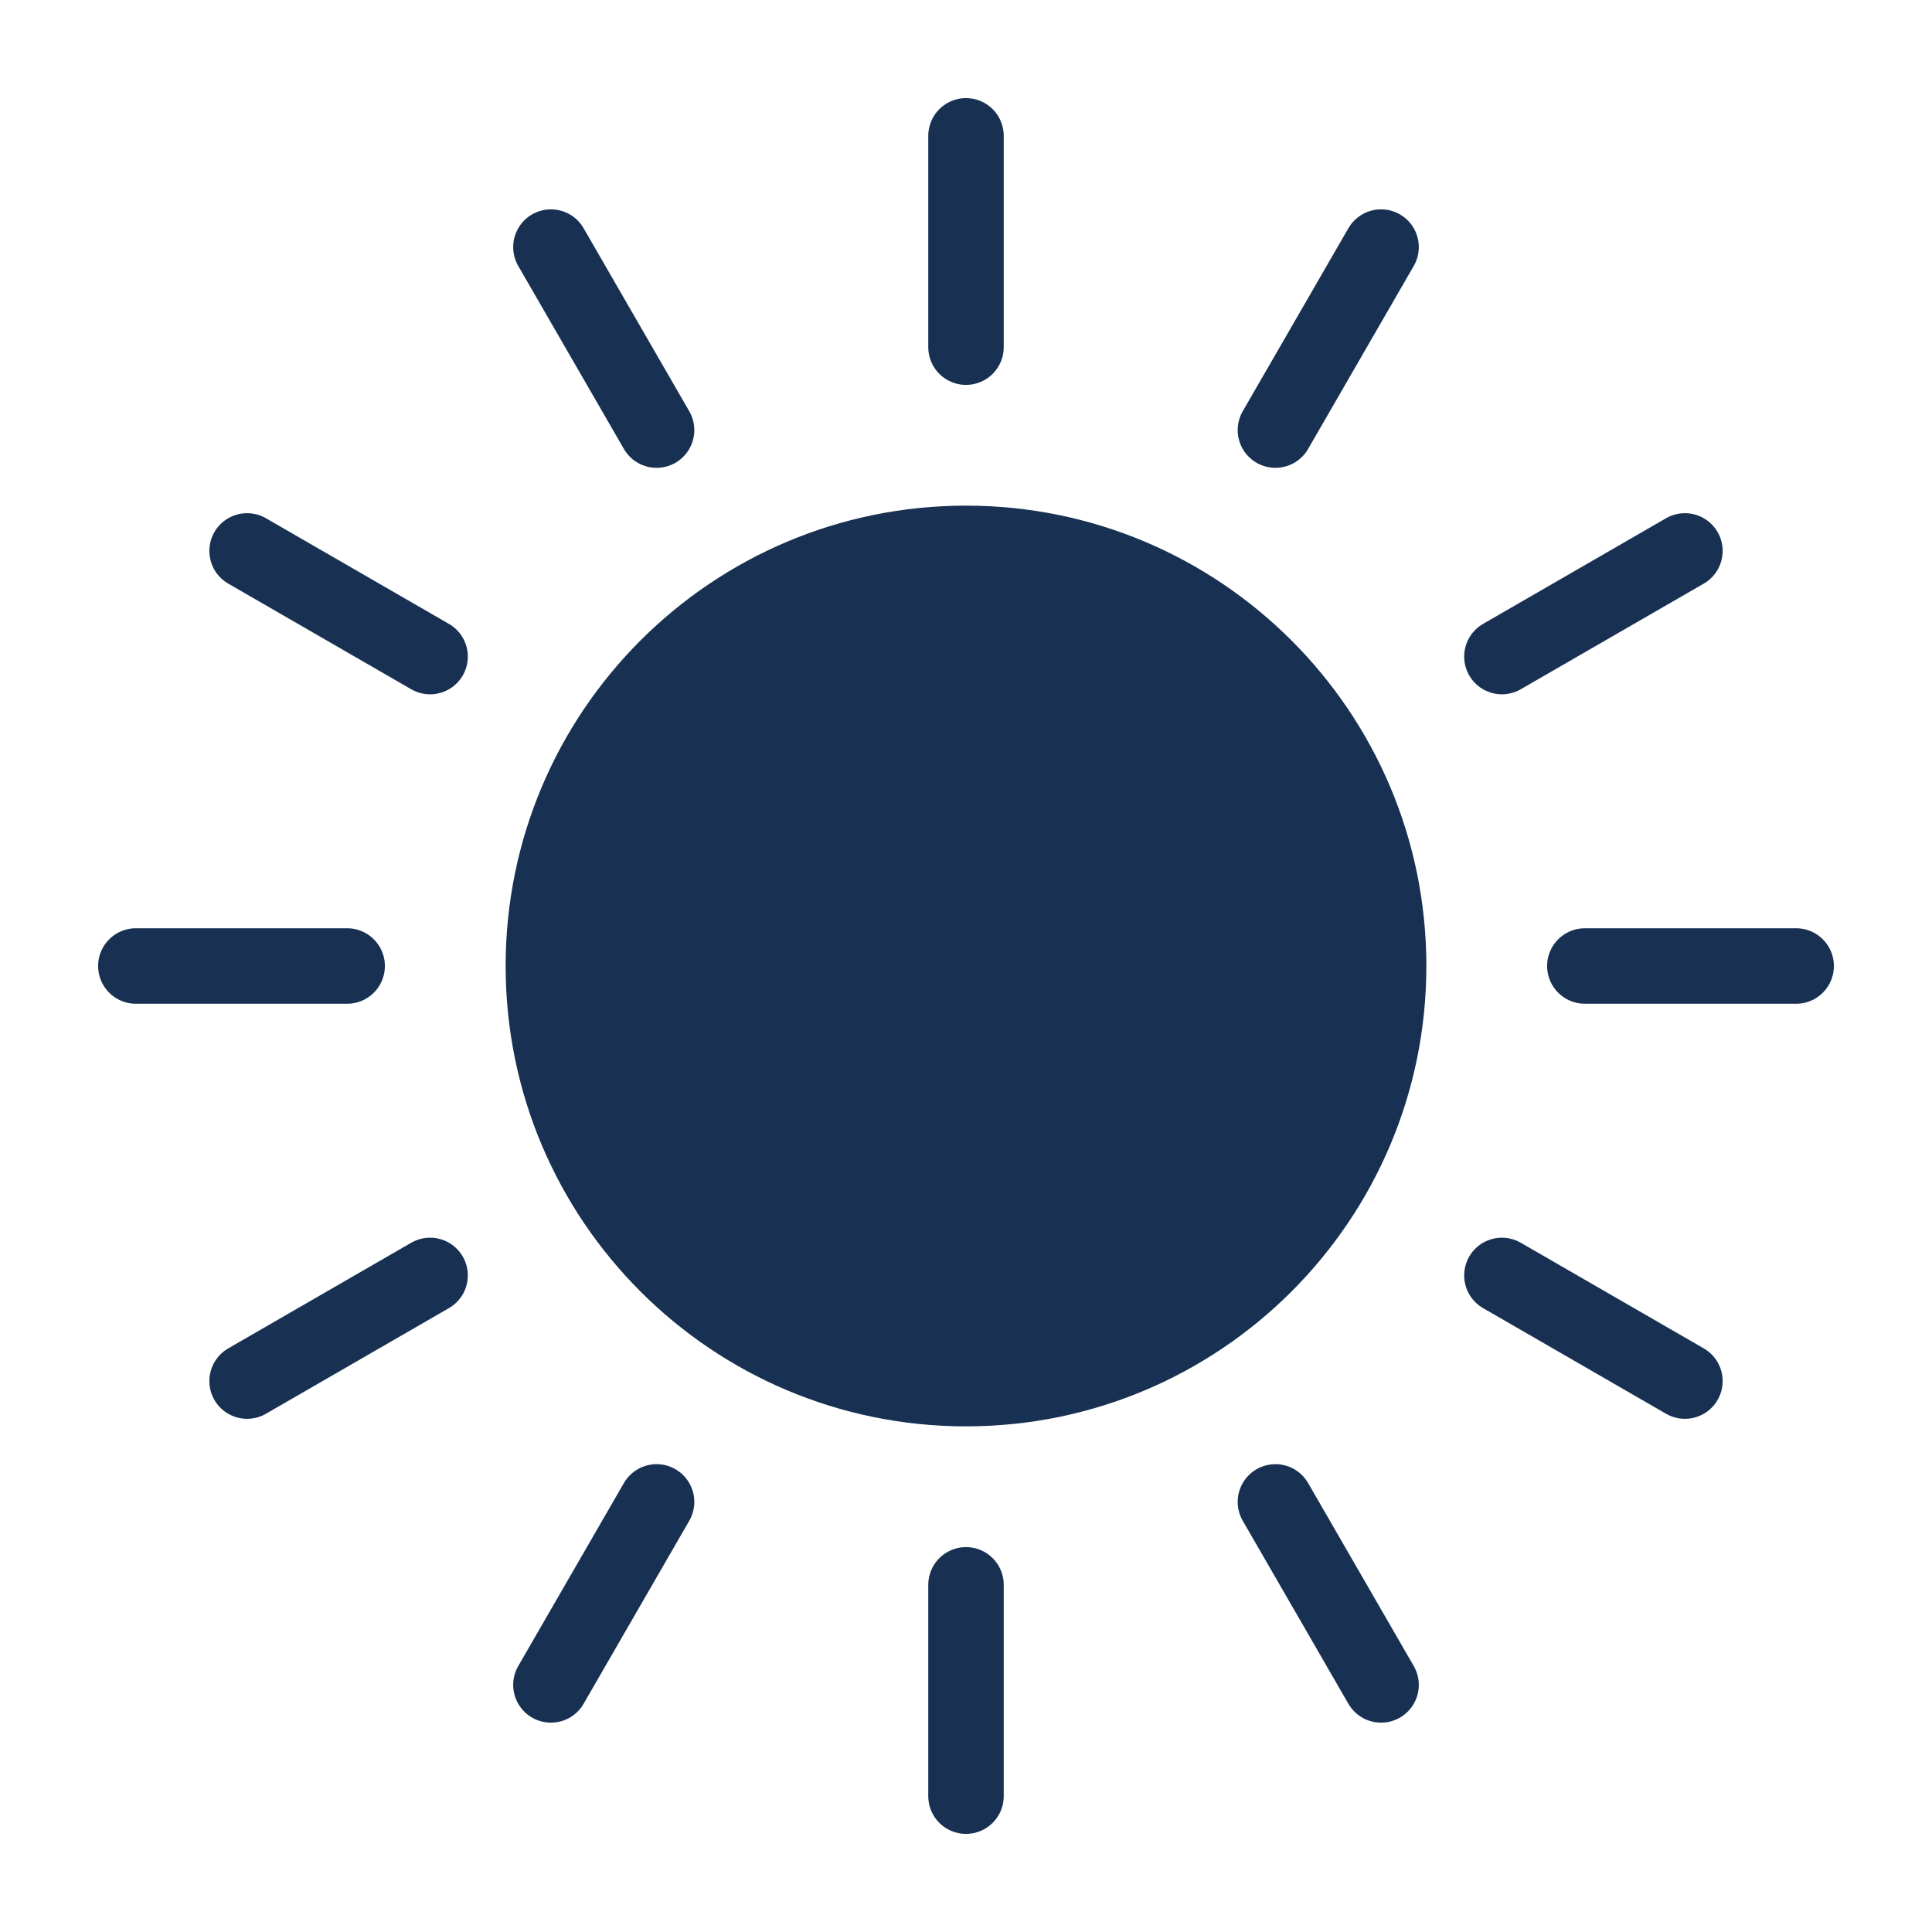
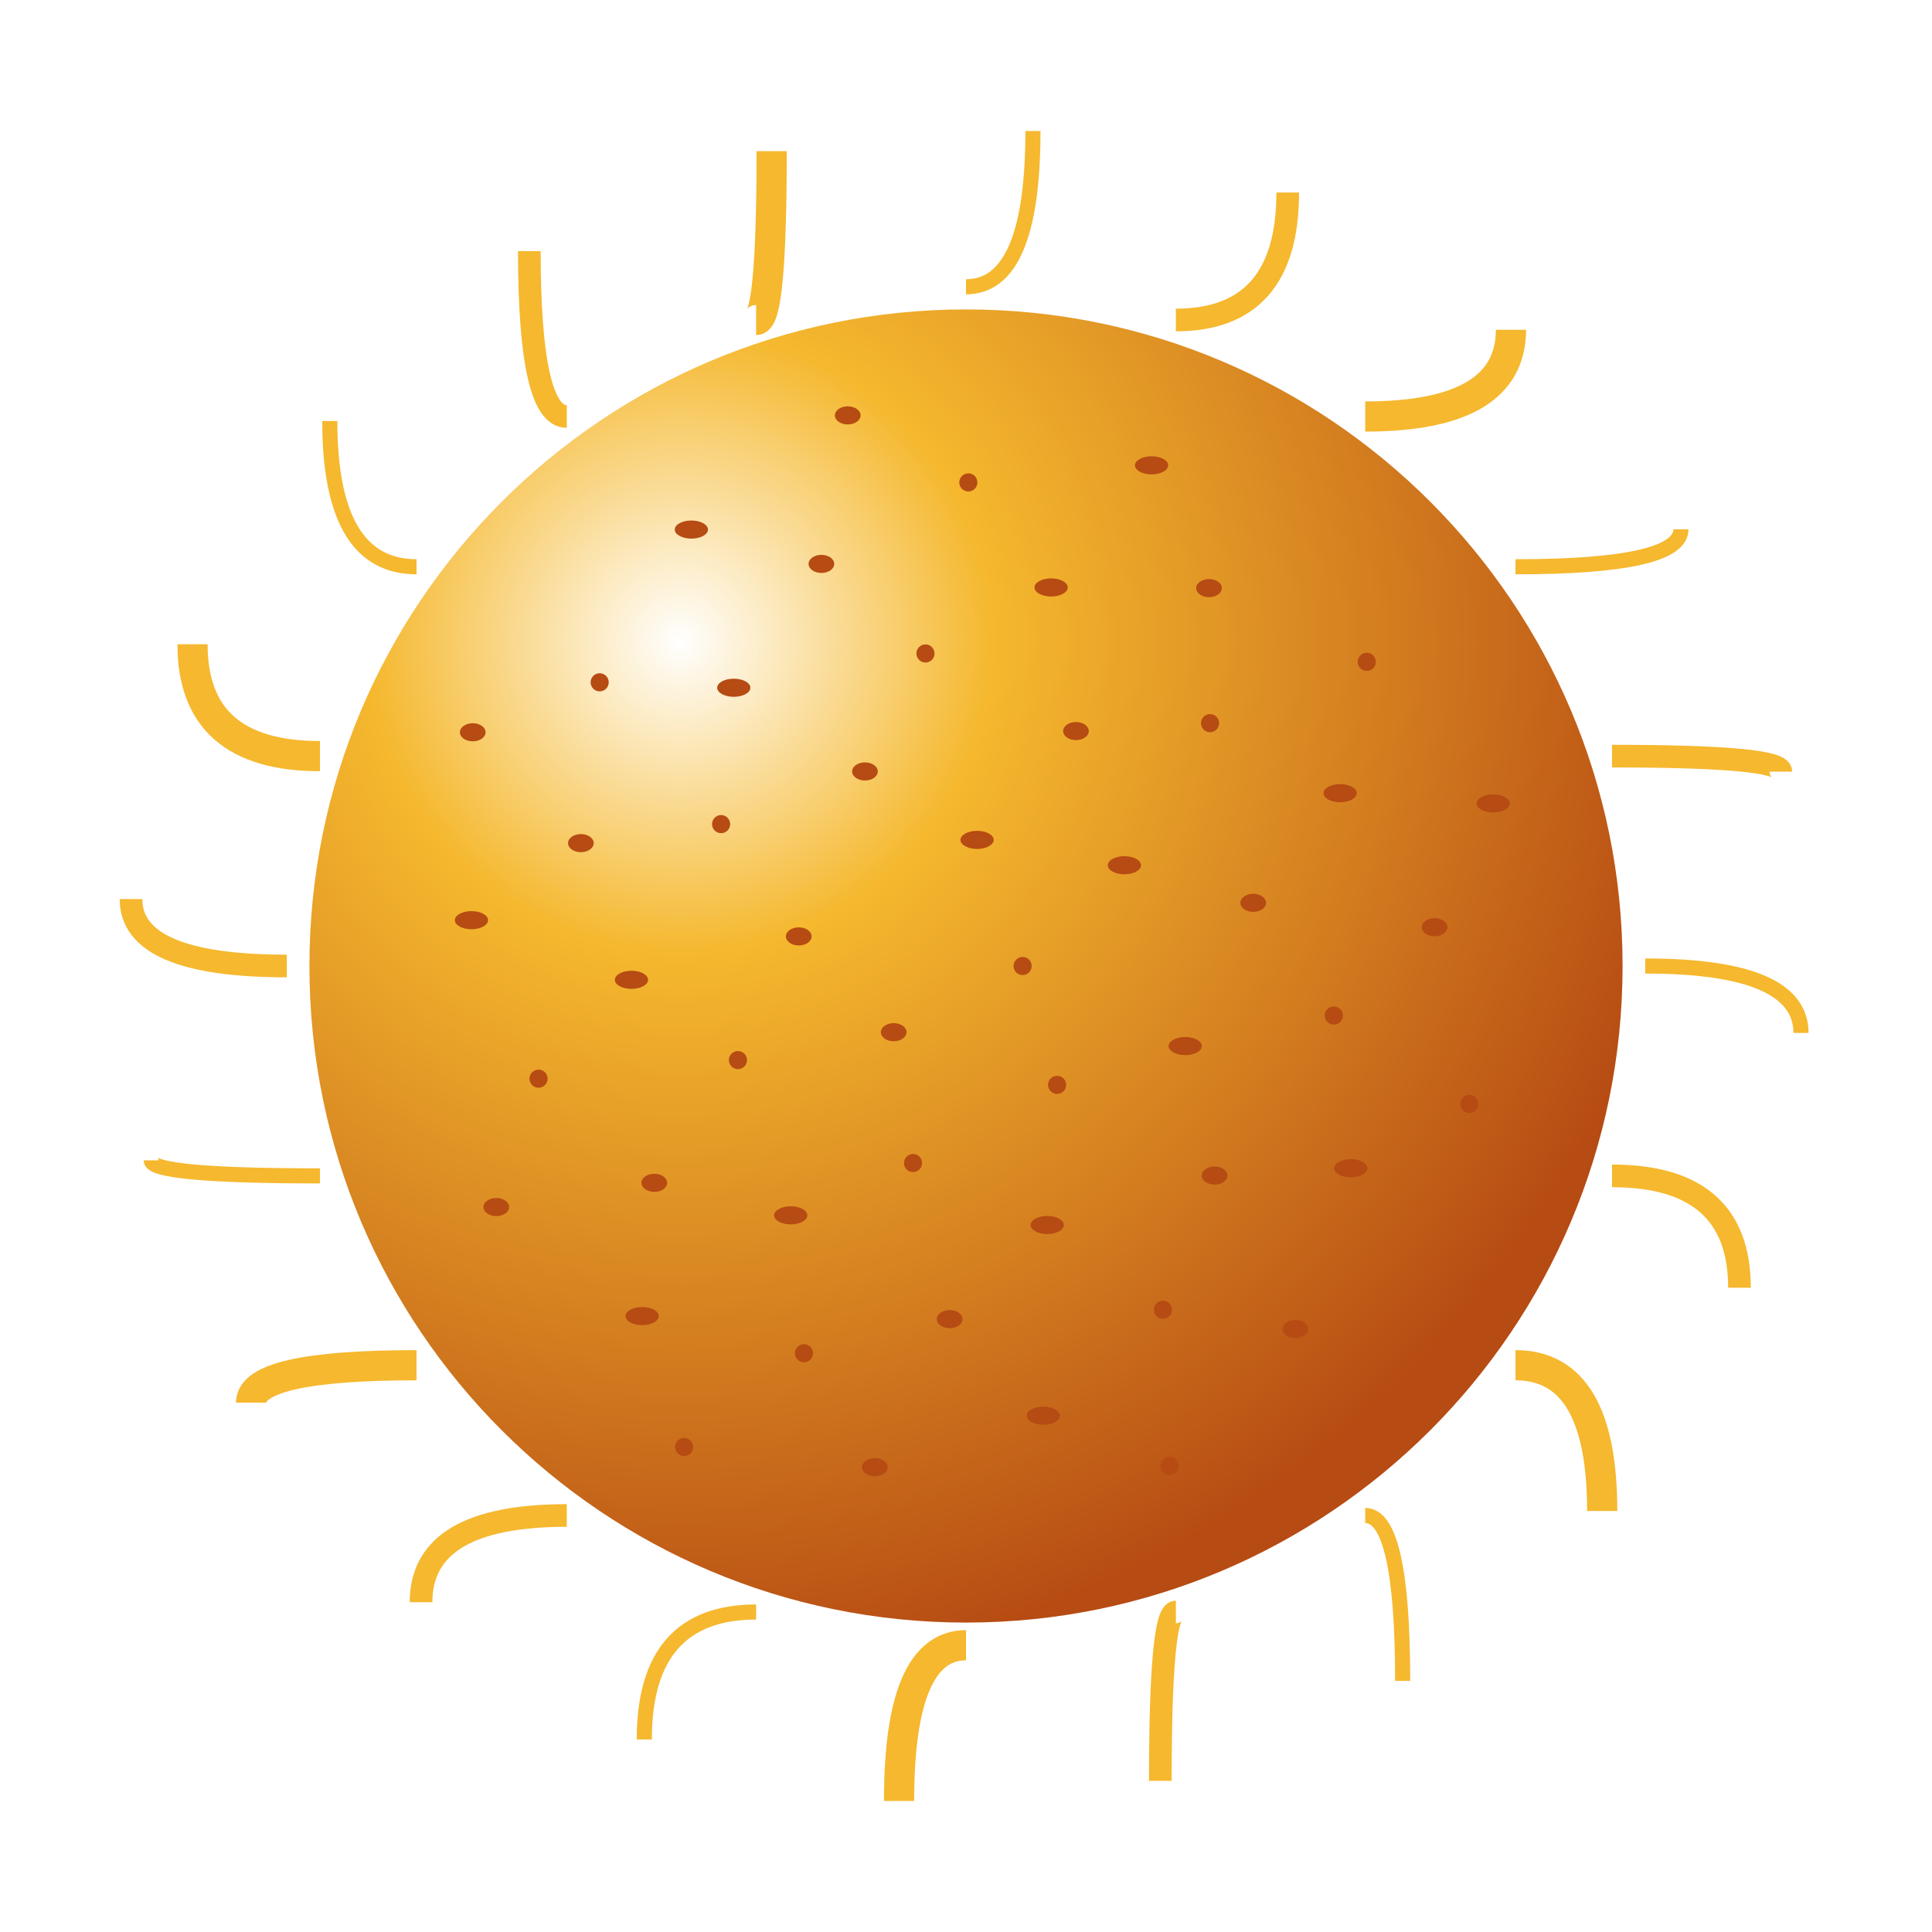
<svg xmlns="http://www.w3.org/2000/svg" viewBox="0 0 256 256" width="256" height="256">
-   <circle cx="128" cy="128" r="61" fill="#183153" />
-   <g fill="none" stroke="#183153" stroke-width="10" stroke-linecap="round" stroke-linejoin="round">
-     <path d="M210.00 128.00L238.00 128.00" />
-     <path d="M199.01 169.00L223.26 183.00" />
-     <path d="M169.00 199.01L183.00 223.26" />
-     <path d="M128.00 210.00L128.00 238.00" />
-     <path d="M87.00 199.01L73.00 223.26" />
-     <path d="M56.99 169.00L32.74 183.00" />
-     <path d="M46.00 128.00L18.00 128.00" />
-     <path d="M56.99 87.00L32.74 73.00" />
-     <path d="M87.00 56.99L73.00 32.74" />
-     <path d="M128.00 46.00L128.00 18.00" />
-     <path d="M169.00 56.99L183.00 32.74" />
-     <path d="M199.01 87.00L223.26 73.00" />
-   </g>
+   <defs>
+     <radialGradient id="pearl" cx=".28" cy=".25" r=".8">
+       <stop stop-color="#FFFFFF" />
+       <stop offset=".3" stop-color="#F5B82E" />
+       <stop offset="1" stop-color="#B64B13" />
+     </radialGradient>
+   </defs>
+   <path d="M218.00 128.00Q238.64 128.00 238.64 136.87" fill="none" stroke="#F5B82E" stroke-width="2" stroke-linejoin="round" />
+   <path d="M213.60 155.81Q230.49 155.81 230.49 170.63" fill="none" stroke="#F5B82E" stroke-width="3" stroke-linejoin="round" />
+   <path d="M200.81 180.90Q212.30 180.90 212.30 200.21" fill="none" stroke="#F5B82E" stroke-width="4" stroke-linejoin="round" />
+   <path d="M180.90 200.81Q185.86 200.81 185.86 222.73" fill="none" stroke="#F5B82E" stroke-width="2" stroke-linejoin="round" />
+   <path d="M155.81 213.60Q153.75 213.60 153.75 235.97" fill="none" stroke="#F5B82E" stroke-width="3" stroke-linejoin="round" />
+   <path d="M128.00 218.00Q119.13 218.00 119.13 238.64" fill="none" stroke="#F5B82E" stroke-width="4" stroke-linejoin="round" />
+   <path d="M100.19 213.60Q85.37 213.60 85.37 230.49" fill="none" stroke="#F5B82E" stroke-width="2" stroke-linejoin="round" />
+   <path d="M75.10 200.81Q55.79 200.81 55.79 212.30" fill="none" stroke="#F5B82E" stroke-width="3" stroke-linejoin="round" />
+   <path d="M55.19 180.90Q33.27 180.90 33.27 185.86" fill="none" stroke="#F5B82E" stroke-width="4" stroke-linejoin="round" />
+   <path d="M42.40 155.81Q20.03 155.81 20.03 153.75" fill="none" stroke="#F5B82E" stroke-width="2" stroke-linejoin="round" />
+   <path d="M38.00 128.00Q17.36 128.00 17.36 119.13" fill="none" stroke="#F5B82E" stroke-width="3" stroke-linejoin="round" />
+   <path d="M42.40 100.19Q25.51 100.19 25.51 85.37" fill="none" stroke="#F5B82E" stroke-width="4" stroke-linejoin="round" />
+   <path d="M55.19 75.10Q43.70 75.10 43.70 55.79" fill="none" stroke="#F5B82E" stroke-width="2" stroke-linejoin="round" />
+   <path d="M75.10 55.19Q70.14 55.19 70.14 33.27" fill="none" stroke="#F5B82E" stroke-width="3" stroke-linejoin="round" />
+   <path d="M100.19 42.40Q102.25 42.40 102.25 20.03" fill="none" stroke="#F5B82E" stroke-width="4" stroke-linejoin="round" />
+   <path d="M128.00 38.00Q136.87 38.00 136.87 17.36" fill="none" stroke="#F5B82E" stroke-width="2" stroke-linejoin="round" />
+   <path d="M155.81 42.40Q170.63 42.40 170.63 25.51" fill="none" stroke="#F5B82E" stroke-width="3" stroke-linejoin="round" />
+   <path d="M180.90 55.19Q200.21 55.19 200.21 43.70" fill="none" stroke="#F5B82E" stroke-width="4" stroke-linejoin="round" />
+   <path d="M200.81 75.10Q222.73 75.10 222.73 70.14" fill="none" stroke="#F5B82E" stroke-width="2" stroke-linejoin="round" />
+   <path d="M213.60 100.19Q235.97 100.19 235.97 102.25" fill="none" stroke="#F5B82E" stroke-width="3" stroke-linejoin="round" />
+   <ellipse cx="128" cy="128" rx="87" ry="87" fill="url(#pearl)" />
+   <ellipse cx="135.5" cy="128.0" rx="1.2" ry="1.2" fill="#B64B13" />
+   <ellipse cx="118.42" cy="136.77" rx="1.7" ry="1.2" fill="#B64B13" />
+   <ellipse cx="129.47" cy="111.29" rx="2.2" ry="1.2" fill="#B64B13" />
+   <ellipse cx="140.07" cy="143.75" rx="1.2" ry="1.2" fill="#B64B13" />
+   <ellipse cx="105.84" cy="124.08" rx="1.7" ry="1.2" fill="#B64B13" />
+   <ellipse cx="148.99" cy="114.65" rx="2.2" ry="1.2" fill="#B64B13" />
+   <ellipse cx="120.98" cy="154.11" rx="1.2" ry="1.2" fill="#B64B13" />
+   <ellipse cx="114.61" cy="102.22" rx="1.7" ry="1.2" fill="#B64B13" />
+   <ellipse cx="157.05" cy="138.61" rx="2.2" ry="1.2" fill="#B64B13" />
+   <ellipse cx="97.78" cy="140.47" rx="1.2" ry="1.2" fill="#B64B13" />
+   <ellipse cx="142.57" cy="96.87" rx="1.7" ry="1.2" fill="#B64B13" />
+   <ellipse cx="138.76" cy="162.32" rx="2.2" ry="1.2" fill="#B64B13" />
+   <ellipse cx="95.55" cy="109.2" rx="1.2" ry="1.2" fill="#B64B13" />
+   <ellipse cx="166.06" cy="119.63" rx="1.7" ry="1.2" fill="#B64B13" />
+   <ellipse cx="104.77" cy="161.04" rx="2.2" ry="1.2" fill="#B64B13" />
+   <ellipse cx="122.63" cy="86.59" rx="1.2" ry="1.2" fill="#B64B13" />
+   <ellipse cx="160.94" cy="155.77" rx="1.7" ry="1.2" fill="#B64B13" />
+   <ellipse cx="83.67" cy="129.83" rx="2.2" ry="1.2" fill="#B64B13" />
+   <ellipse cx="160.34" cy="95.82" rx="1.2" ry="1.2" fill="#B64B13" />
+   <ellipse cx="125.84" cy="174.79" rx="1.7" ry="1.2" fill="#B64B13" />
+   <ellipse cx="97.23" cy="91.13" rx="2.2" ry="1.2" fill="#B64B13" />
+   <ellipse cx="176.74" cy="134.56" rx="1.2" ry="1.2" fill="#B64B13" />
+   <ellipse cx="86.7" cy="156.73" rx="1.7" ry="1.2" fill="#B64B13" />
+   <ellipse cx="139.28" cy="77.84" rx="2.2" ry="1.2" fill="#B64B13" />
+   <ellipse cx="154.1" cy="173.55" rx="1.2" ry="1.2" fill="#B64B13" />
+   <ellipse cx="76.97" cy="111.72" rx="1.7" ry="1.2" fill="#B64B13" />
+   <ellipse cx="177.57" cy="105.1" rx="2.2" ry="1.2" fill="#B64B13" />
+   <ellipse cx="106.53" cy="179.31" rx="1.2" ry="1.2" fill="#B64B13" />
+   <ellipse cx="108.84" cy="74.72" rx="1.7" ry="1.2" fill="#B64B13" />
+   <ellipse cx="178.99" cy="154.8" rx="2.2" ry="1.2" fill="#B64B13" />
+   <ellipse cx="71.36" cy="142.93" rx="1.2" ry="1.2" fill="#B64B13" />
+   <ellipse cx="160.2" cy="77.93" rx="1.7" ry="1.2" fill="#B64B13" />
+   <ellipse cx="138.24" cy="187.59" rx="2.2" ry="1.2" fill="#B64B13" />
+   <ellipse cx="79.46" cy="90.41" rx="1.2" ry="1.2" fill="#B64B13" />
+   <ellipse cx="190.09" cy="122.86" rx="1.7" ry="1.2" fill="#B64B13" />
+   <ellipse cx="85.09" cy="174.39" rx="2.2" ry="1.2" fill="#B64B13" />
+   <ellipse cx="128.31" cy="63.92" rx="1.2" ry="1.2" fill="#B64B13" />
+   <ellipse cx="171.64" cy="176.11" rx="1.7" ry="1.2" fill="#B64B13" />
+   <ellipse cx="62.47" cy="121.93" rx="2.2" ry="1.2" fill="#B64B13" />
+   <ellipse cx="181.1" cy="87.7" rx="1.2" ry="1.2" fill="#B64B13" />
+   <ellipse cx="115.92" cy="194.41" rx="1.7" ry="1.2" fill="#B64B13" />
+   <ellipse cx="91.61" cy="70.17" rx="2.2" ry="1.2" fill="#B64B13" />
+   <ellipse cx="194.69" cy="146.28" rx="1.2" ry="1.2" fill="#B64B13" />
+   <ellipse cx="65.76" cy="159.94" rx="1.7" ry="1.2" fill="#B64B13" />
+   <ellipse cx="152.59" cy="61.66" rx="2.2" ry="1.2" fill="#B64B13" />
+   <ellipse cx="154.98" cy="194.26" rx="1.2" ry="1.2" fill="#B64B13" />
+   <ellipse cx="62.64" cy="97.03" rx="1.7" ry="1.2" fill="#B64B13" />
+   <ellipse cx="197.86" cy="106.46" rx="2.2" ry="1.2" fill="#B64B13" />
+   <ellipse cx="90.65" cy="191.73" rx="1.2" ry="1.2" fill="#B64B13" />
+   <ellipse cx="112.33" cy="55.04" rx="1.7" ry="1.2" fill="#B64B13" />
</svg>
